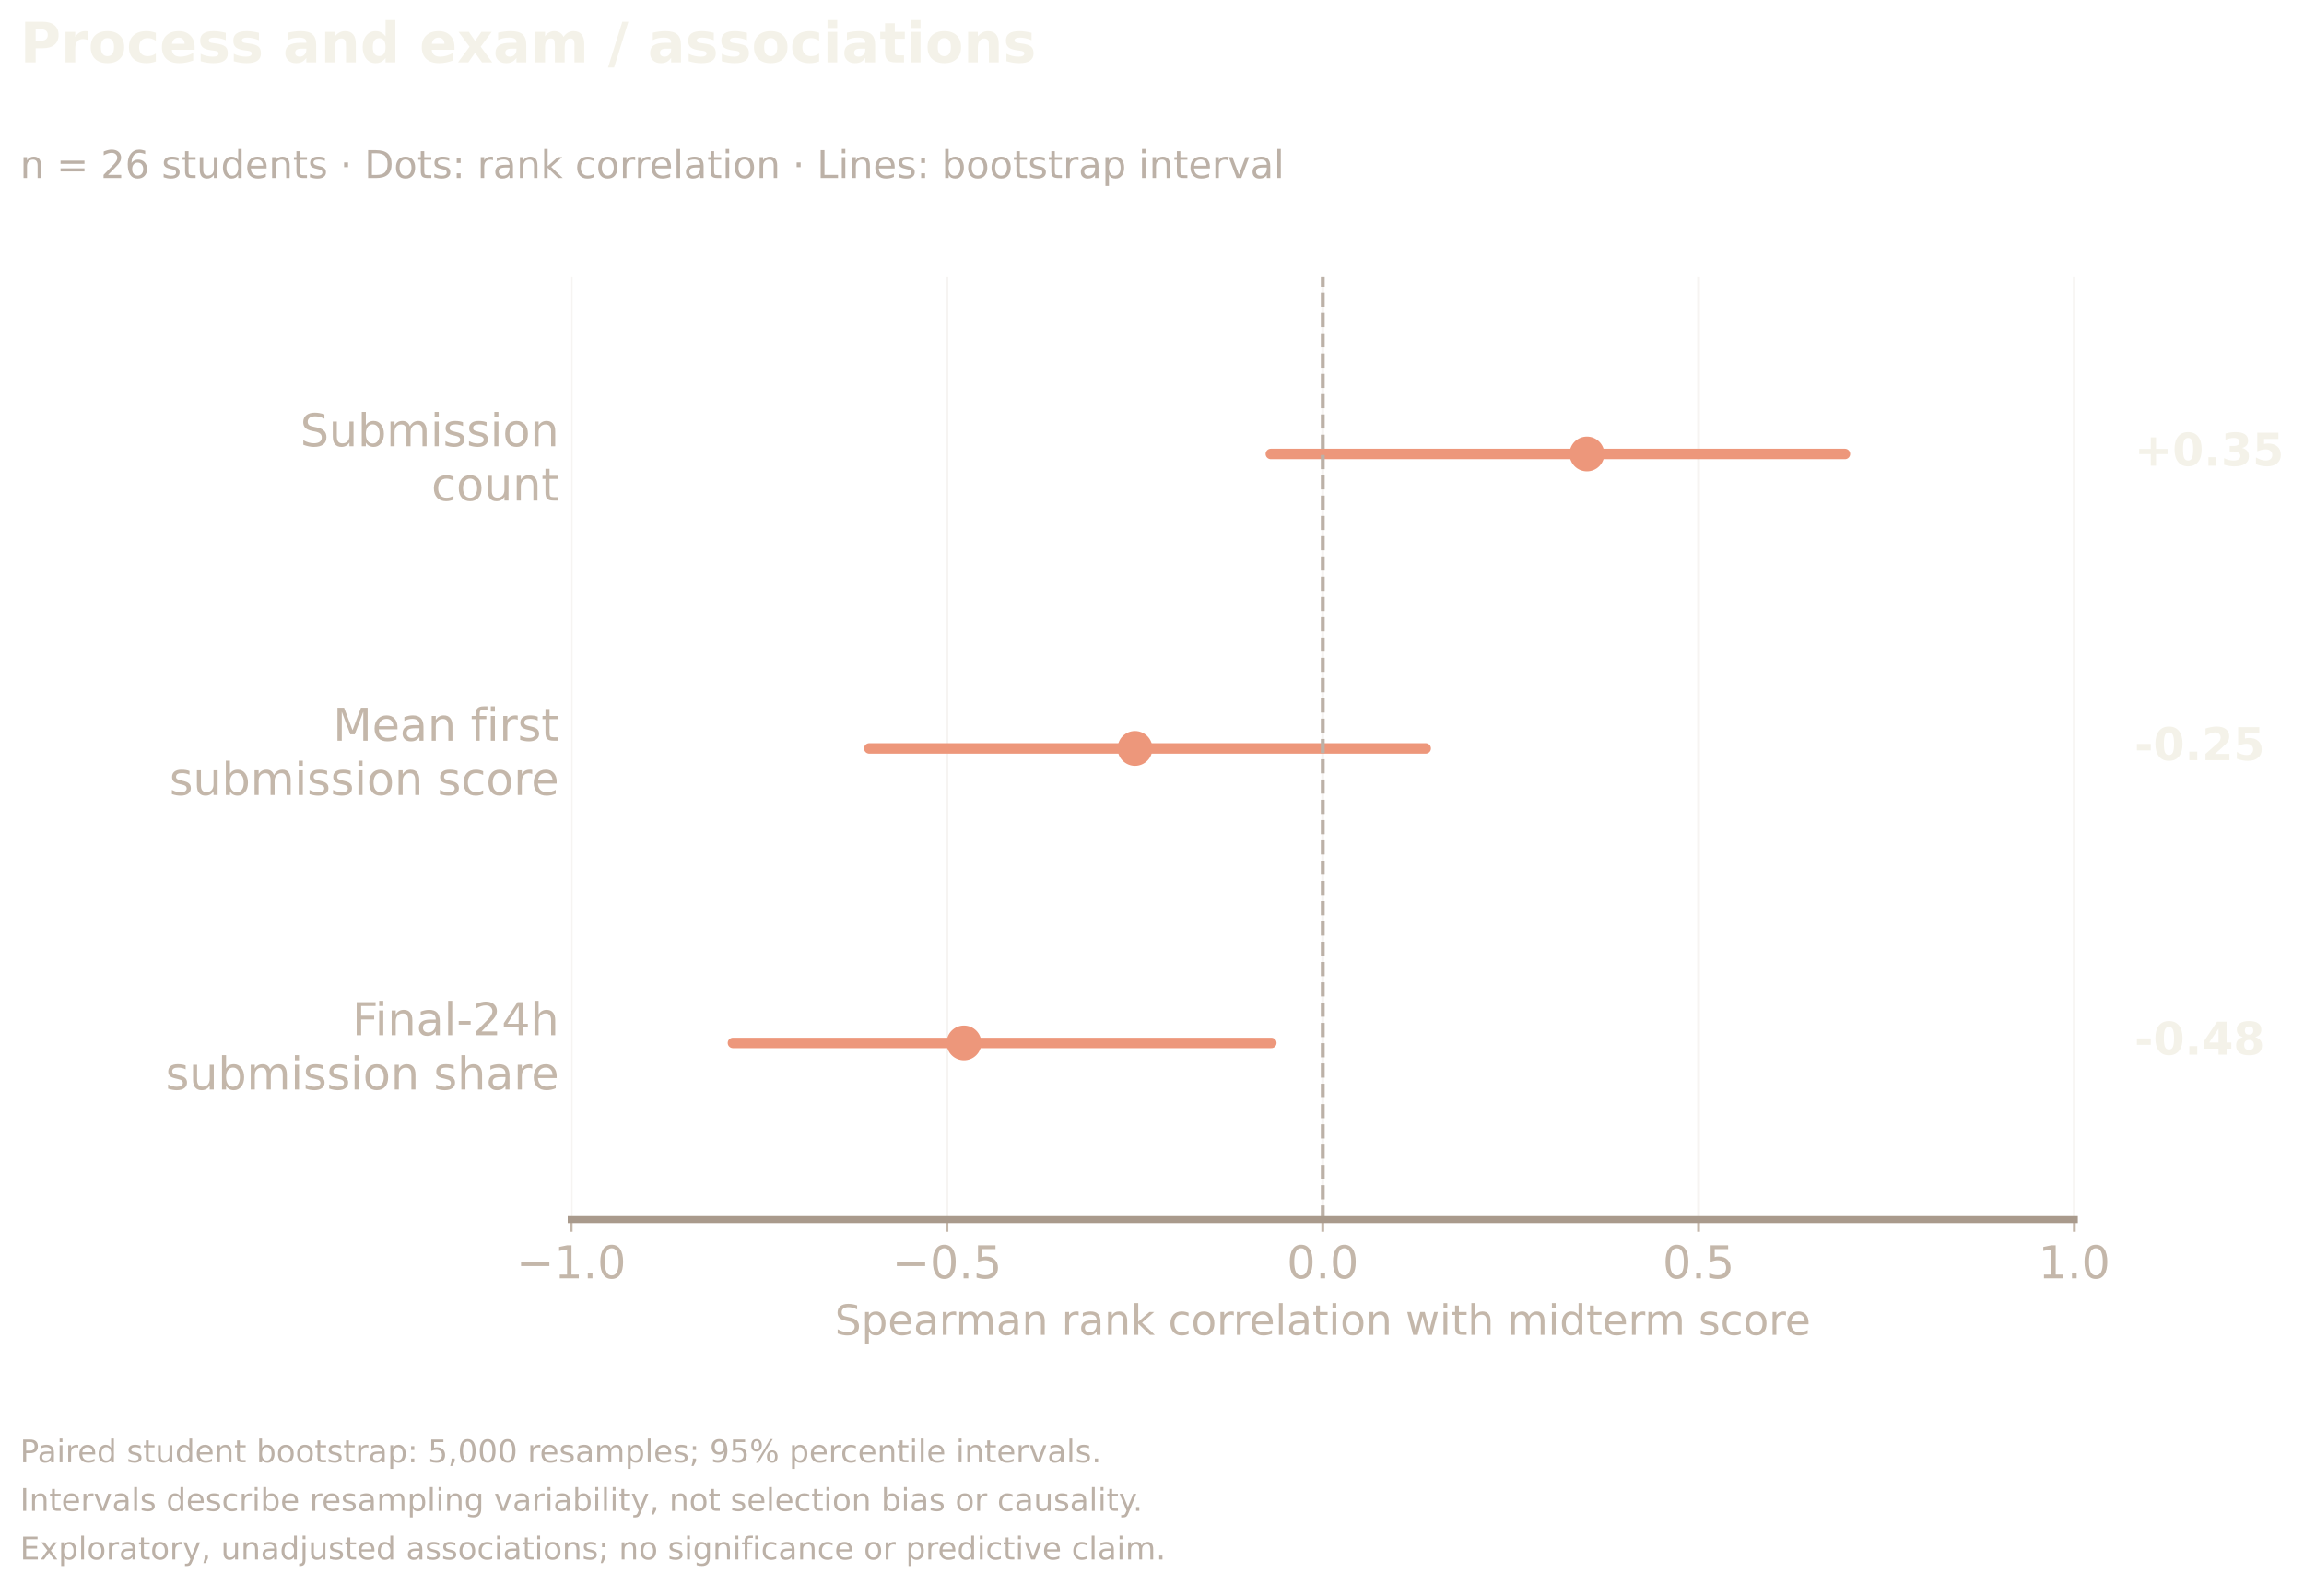
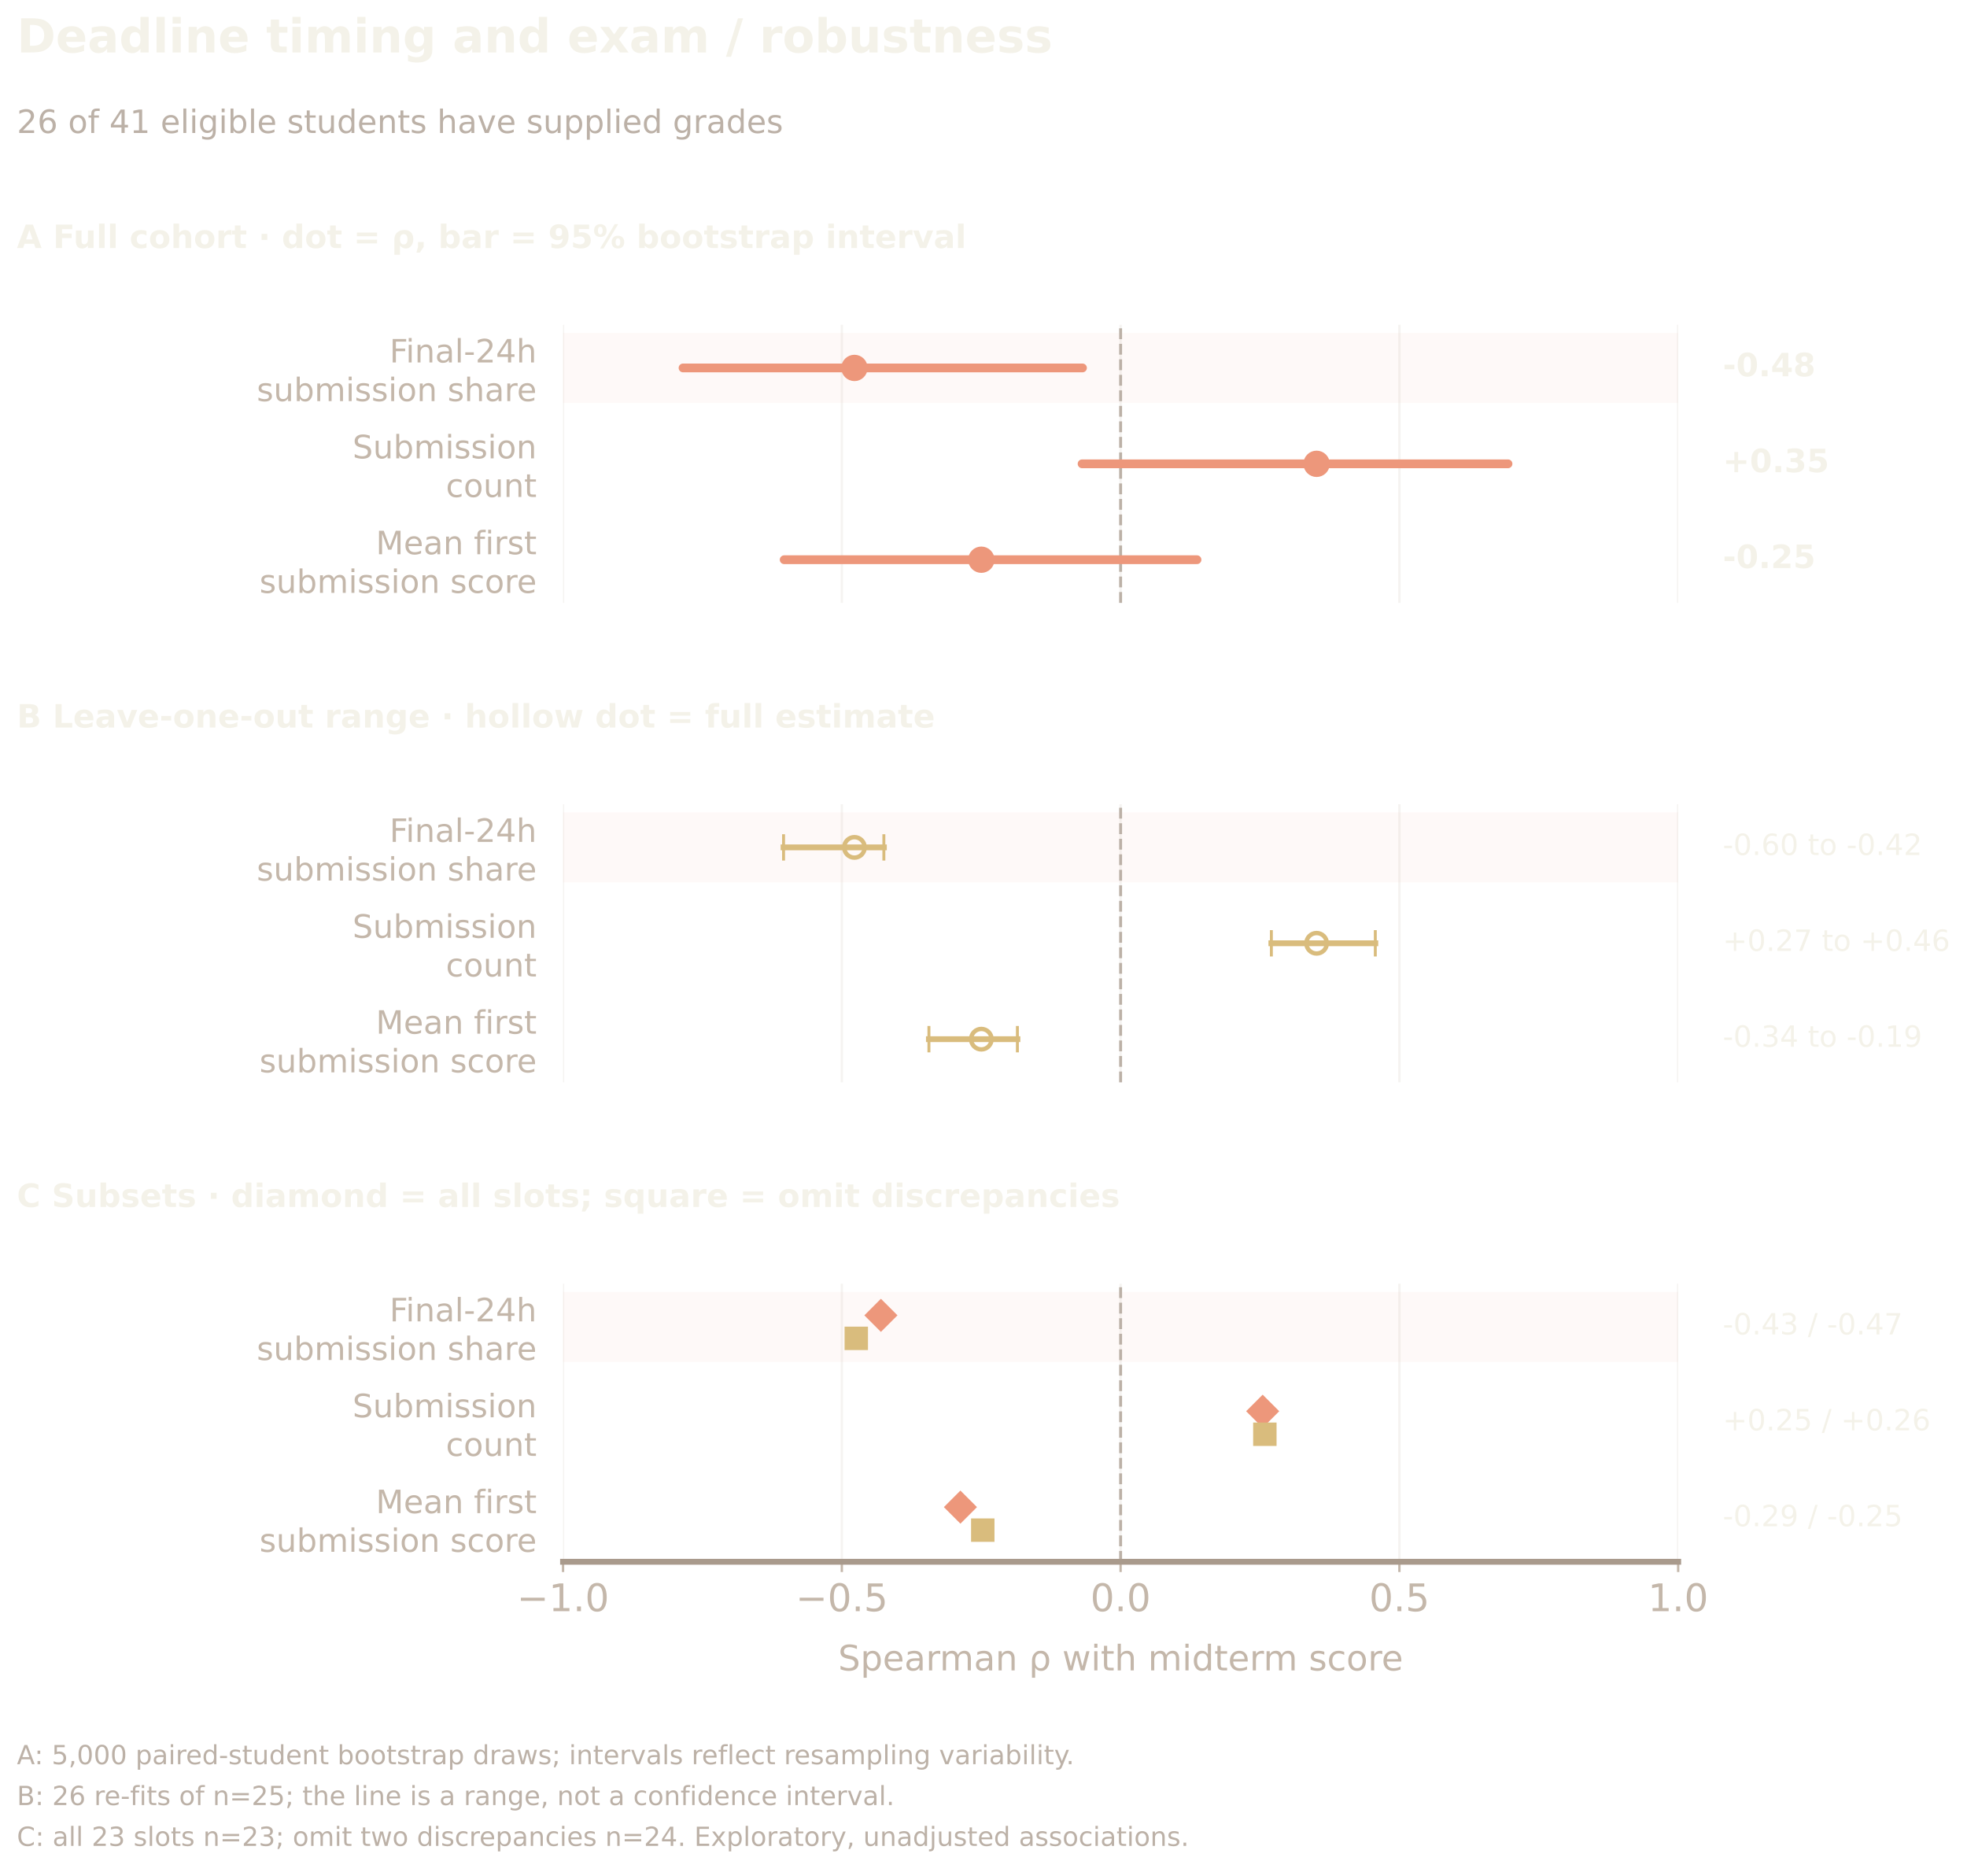
- <svg xmlns="http://www.w3.org/2000/svg" xmlns:xlink="http://www.w3.org/1999/xlink" width="662.167pt" height="458.486pt" viewBox="0 0 662.167 458.486" version="1.1">
+ <svg xmlns="http://www.w3.org/2000/svg" xmlns:xlink="http://www.w3.org/1999/xlink" width="672.095pt" height="640.876pt" viewBox="0 0 672.095 640.876" version="1.1">
  <defs>
    <style type="text/css">*{stroke-linejoin: round; stroke-linecap: butt}</style>
  </defs>
  <g id="figure_1">
    <g id="patch_1">
-       <path d="M 0 458.486 L 662.167 458.486 L 662.167 0 L 0 0 L 0 458.486 z " style="fill: none" />
+       <path d="M 0 640.876 L 672.095 640.876 L 672.095 0 L 0 0 L 0 640.876 z " style="fill: none" />
    </g>
    <g id="axes_1">
      <g id="patch_2">
-         <path d="M 164.16 350.558 L 596.16 350.558 L 596.16 79.694 L 164.16 79.694 L 164.16 350.558 z " style="fill: none" />
+         <path d="M 192.384 205.96 L 573.408 205.96 L 573.408 110.956 L 192.384 110.956 L 192.384 205.96 z " style="fill: none" />
+       </g>
+       <g id="patch_3">
+         <path d="M 192.384 137.164 L 573.408 137.164 L 573.408 114.232 L 192.384 114.232 z " clip-path="url(#p67eaa5d7e0)" style="fill: #ed977b; opacity: 0.055; stroke: #ed977b; stroke-linejoin: miter" />
      </g>
      <g id="matplotlib.axis_1">
        <g id="xtick_1">
          <g id="line2d_1">
-             <path d="M 164.16 350.558 L 164.16 79.694 " clip-path="url(#p18daab9dc2)" style="fill: none; stroke: #b6a594; stroke-opacity: 0.12; stroke-width: 0.8; stroke-linecap: square" />
-           </g>
+             <path d="M 192.384 205.96 L 192.384 110.956 " clip-path="url(#p67eaa5d7e0)" style="fill: none; stroke: #b6a594; stroke-opacity: 0.13; stroke-width: 0.8; stroke-linecap: square" />
+           </g>
+         </g>
+         <g id="xtick_2">
          <g id="line2d_2">
+             <path d="M 287.64 205.96 L 287.64 110.956 " clip-path="url(#p67eaa5d7e0)" style="fill: none; stroke: #b6a594; stroke-opacity: 0.13; stroke-width: 0.8; stroke-linecap: square" />
+           </g>
+         </g>
+         <g id="xtick_3">
+           <g id="line2d_3">
+             <path d="M 382.896 205.96 L 382.896 110.956 " clip-path="url(#p67eaa5d7e0)" style="fill: none; stroke: #b6a594; stroke-opacity: 0.13; stroke-width: 0.8; stroke-linecap: square" />
+           </g>
+         </g>
+         <g id="xtick_4">
+           <g id="line2d_4">
+             <path d="M 478.152 205.96 L 478.152 110.956 " clip-path="url(#p67eaa5d7e0)" style="fill: none; stroke: #b6a594; stroke-opacity: 0.13; stroke-width: 0.8; stroke-linecap: square" />
+           </g>
+         </g>
+         <g id="xtick_5">
+           <g id="line2d_5">
+             <path d="M 573.408 205.96 L 573.408 110.956 " clip-path="url(#p67eaa5d7e0)" style="fill: none; stroke: #b6a594; stroke-opacity: 0.13; stroke-width: 0.8; stroke-linecap: square" />
+           </g>
+         </g>
+       </g>
+       <g id="matplotlib.axis_2">
+         <g id="ytick_1">
+           <g id="line2d_6" />
+           <g id="text_1">
+             <text style="font-size: 11px; font-family: 'DejaVu Sans', 'Helvetica', 'Arial', 'Bitstream Vera Sans', 'Computer Modern Sans Serif', 'Lucida Grande', 'Verdana', 'Geneva', 'Lucid', 'Avant Garde', sans-serif; fill: #c4b7aa" transform="translate(133.0968 123.8261)">Final-24h</text>
+             <text style="font-size: 11px; font-family: 'DejaVu Sans', 'Helvetica', 'Arial', 'Bitstream Vera Sans', 'Computer Modern Sans Serif', 'Lucida Grande', 'Verdana', 'Geneva', 'Lucid', 'Avant Garde', sans-serif; fill: #c4b7aa" transform="translate(87.72353 137.0291)">submission share</text>
+           </g>
+         </g>
+         <g id="ytick_2">
+           <g id="line2d_7" />
+           <g id="text_2">
+             <text style="font-size: 11px; font-family: 'DejaVu Sans', 'Helvetica', 'Arial', 'Bitstream Vera Sans', 'Computer Modern Sans Serif', 'Lucida Grande', 'Verdana', 'Geneva', 'Lucid', 'Avant Garde', sans-serif; fill: #c4b7aa" transform="translate(120.4571 156.5865)">Submission</text>
+             <text style="font-size: 11px; font-family: 'DejaVu Sans', 'Helvetica', 'Arial', 'Bitstream Vera Sans', 'Computer Modern Sans Serif', 'Lucida Grande', 'Verdana', 'Geneva', 'Lucid', 'Avant Garde', sans-serif; fill: #c4b7aa" transform="translate(152.3502 169.7887)">count</text>
+           </g>
+         </g>
+         <g id="ytick_3">
+           <g id="line2d_8" />
+           <g id="text_3">
+             <text style="font-size: 11px; font-family: 'DejaVu Sans', 'Helvetica', 'Arial', 'Bitstream Vera Sans', 'Computer Modern Sans Serif', 'Lucida Grande', 'Verdana', 'Geneva', 'Lucid', 'Avant Garde', sans-serif; fill: #c4b7aa" transform="translate(128.4235 189.3461)">Mean first</text>
+             <text style="font-size: 11px; font-family: 'DejaVu Sans', 'Helvetica', 'Arial', 'Bitstream Vera Sans', 'Computer Modern Sans Serif', 'Lucida Grande', 'Verdana', 'Geneva', 'Lucid', 'Avant Garde', sans-serif; fill: #c4b7aa" transform="translate(88.65681 202.5491)">submission score</text>
+           </g>
+         </g>
+       </g>
+       <g id="line2d_9">
+         <path d="M 382.896 205.96 L 382.896 110.956 " clip-path="url(#p67eaa5d7e0)" style="fill: none; stroke-dasharray: 3.7,1.6; stroke-dashoffset: 0; stroke: #bcb1a7" />
+       </g>
+       <g id="line2d_10">
+         <path d="M 233.382 125.698 L 369.865 125.698 " clip-path="url(#p67eaa5d7e0)" style="fill: none; stroke: #ed977b; stroke-width: 3; stroke-linecap: round" />
+       </g>
+       <g id="line2d_11">
+         <defs>
+           <path id="mce478fbfda" d="M 0 4 C 1.061 4 2.078 3.579 2.828 2.828 C 3.579 2.078 4 1.061 4 0 C 4 -1.061 3.579 -2.078 2.828 -2.828 C 2.078 -3.579 1.061 -4 0 -4 C -1.061 -4 -2.078 -3.579 -2.828 -2.828 C -3.579 -2.078 -4 -1.061 -4 0 C -4 1.061 -3.579 2.078 -2.828 2.828 C -2.078 3.579 -1.061 4 0 4 z " style="stroke: #ed977b" />
+         </defs>
+         <g clip-path="url(#p67eaa5d7e0)">
+           <use xlink:href="#mce478fbfda" x="291.946" y="125.698" style="fill: #ed977b; stroke: #ed977b" />
+         </g>
+       </g>
+       <g id="line2d_12">
+         <path d="M 369.732 158.458 L 515.264 158.458 " clip-path="url(#p67eaa5d7e0)" style="fill: none; stroke: #ed977b; stroke-width: 3; stroke-linecap: round" />
+       </g>
+       <g id="line2d_13">
+         <g clip-path="url(#p67eaa5d7e0)">
+           <use xlink:href="#mce478fbfda" x="449.861" y="158.458" style="fill: #ed977b; stroke: #ed977b" />
+         </g>
+       </g>
+       <g id="line2d_14">
+         <path d="M 267.941 191.218 L 408.996 191.218 " clip-path="url(#p67eaa5d7e0)" style="fill: none; stroke: #ed977b; stroke-width: 3; stroke-linecap: round" />
+       </g>
+       <g id="line2d_15">
+         <g clip-path="url(#p67eaa5d7e0)">
+           <use xlink:href="#mce478fbfda" x="335.306" y="191.218" style="fill: #ed977b; stroke: #ed977b" />
+         </g>
+       </g>
+       <g id="text_4">
+         <text style="font-weight: 700; font-size: 11px; font-family: 'DejaVu Sans', 'Helvetica', 'Arial', 'Bitstream Vera Sans', 'Computer Modern Sans Serif', 'Lucida Grande', 'Verdana', 'Geneva', 'Lucid', 'Avant Garde', sans-serif; text-anchor: start; fill: #f4f2e9" x="588.649" y="128.555" transform="rotate(-0 588.649 128.5553)">-0.48</text>
+       </g>
+       <g id="text_5">
+         <text style="font-weight: 700; font-size: 11px; font-family: 'DejaVu Sans', 'Helvetica', 'Arial', 'Bitstream Vera Sans', 'Computer Modern Sans Serif', 'Lucida Grande', 'Verdana', 'Geneva', 'Lucid', 'Avant Garde', sans-serif; text-anchor: start; fill: #f4f2e9" x="588.649" y="161.315" transform="rotate(-0 588.649 161.3153)">+0.35</text>
+       </g>
+       <g id="text_6">
+         <text style="font-weight: 700; font-size: 11px; font-family: 'DejaVu Sans', 'Helvetica', 'Arial', 'Bitstream Vera Sans', 'Computer Modern Sans Serif', 'Lucida Grande', 'Verdana', 'Geneva', 'Lucid', 'Avant Garde', sans-serif; text-anchor: start; fill: #f4f2e9" x="588.649" y="194.075" transform="rotate(-0 588.649 194.0753)">-0.25</text>
+       </g>
+     </g>
+     <g id="axes_2">
+       <g id="patch_4">
+         <path d="M 192.384 369.76 L 573.408 369.76 L 573.408 274.756 L 192.384 274.756 L 192.384 369.76 z " style="fill: none" />
+       </g>
+       <g id="patch_5">
+         <path d="M 192.384 300.964 L 573.408 300.964 L 573.408 278.032 L 192.384 278.032 z " clip-path="url(#p871d175316)" style="fill: #ed977b; opacity: 0.055; stroke: #ed977b; stroke-linejoin: miter" />
+       </g>
+       <g id="matplotlib.axis_3">
+         <g id="xtick_6">
+           <g id="line2d_16">
+             <path d="M 192.384 369.76 L 192.384 274.756 " clip-path="url(#p871d175316)" style="fill: none; stroke: #b6a594; stroke-opacity: 0.13; stroke-width: 0.8; stroke-linecap: square" />
+           </g>
+         </g>
+         <g id="xtick_7">
+           <g id="line2d_17">
+             <path d="M 287.64 369.76 L 287.64 274.756 " clip-path="url(#p871d175316)" style="fill: none; stroke: #b6a594; stroke-opacity: 0.13; stroke-width: 0.8; stroke-linecap: square" />
+           </g>
+         </g>
+         <g id="xtick_8">
+           <g id="line2d_18">
+             <path d="M 382.896 369.76 L 382.896 274.756 " clip-path="url(#p871d175316)" style="fill: none; stroke: #b6a594; stroke-opacity: 0.13; stroke-width: 0.8; stroke-linecap: square" />
+           </g>
+         </g>
+         <g id="xtick_9">
+           <g id="line2d_19">
+             <path d="M 478.152 369.76 L 478.152 274.756 " clip-path="url(#p871d175316)" style="fill: none; stroke: #b6a594; stroke-opacity: 0.13; stroke-width: 0.8; stroke-linecap: square" />
+           </g>
+         </g>
+         <g id="xtick_10">
+           <g id="line2d_20">
+             <path d="M 573.408 369.76 L 573.408 274.756 " clip-path="url(#p871d175316)" style="fill: none; stroke: #b6a594; stroke-opacity: 0.13; stroke-width: 0.8; stroke-linecap: square" />
+           </g>
+         </g>
+       </g>
+       <g id="matplotlib.axis_4">
+         <g id="ytick_4">
+           <g id="line2d_21" />
+           <g id="text_7">
+             <text style="font-size: 11px; font-family: 'DejaVu Sans', 'Helvetica', 'Arial', 'Bitstream Vera Sans', 'Computer Modern Sans Serif', 'Lucida Grande', 'Verdana', 'Geneva', 'Lucid', 'Avant Garde', sans-serif; fill: #c4b7aa" transform="translate(133.0968 287.6261)">Final-24h</text>
+             <text style="font-size: 11px; font-family: 'DejaVu Sans', 'Helvetica', 'Arial', 'Bitstream Vera Sans', 'Computer Modern Sans Serif', 'Lucida Grande', 'Verdana', 'Geneva', 'Lucid', 'Avant Garde', sans-serif; fill: #c4b7aa" transform="translate(87.72353 300.8291)">submission share</text>
+           </g>
+         </g>
+         <g id="ytick_5">
+           <g id="line2d_22" />
+           <g id="text_8">
+             <text style="font-size: 11px; font-family: 'DejaVu Sans', 'Helvetica', 'Arial', 'Bitstream Vera Sans', 'Computer Modern Sans Serif', 'Lucida Grande', 'Verdana', 'Geneva', 'Lucid', 'Avant Garde', sans-serif; fill: #c4b7aa" transform="translate(120.4571 320.3865)">Submission</text>
+             <text style="font-size: 11px; font-family: 'DejaVu Sans', 'Helvetica', 'Arial', 'Bitstream Vera Sans', 'Computer Modern Sans Serif', 'Lucida Grande', 'Verdana', 'Geneva', 'Lucid', 'Avant Garde', sans-serif; fill: #c4b7aa" transform="translate(152.3502 333.5887)">count</text>
+           </g>
+         </g>
+         <g id="ytick_6">
+           <g id="line2d_23" />
+           <g id="text_9">
+             <text style="font-size: 11px; font-family: 'DejaVu Sans', 'Helvetica', 'Arial', 'Bitstream Vera Sans', 'Computer Modern Sans Serif', 'Lucida Grande', 'Verdana', 'Geneva', 'Lucid', 'Avant Garde', sans-serif; fill: #c4b7aa" transform="translate(128.4235 353.1461)">Mean first</text>
+             <text style="font-size: 11px; font-family: 'DejaVu Sans', 'Helvetica', 'Arial', 'Bitstream Vera Sans', 'Computer Modern Sans Serif', 'Lucida Grande', 'Verdana', 'Geneva', 'Lucid', 'Avant Garde', sans-serif; fill: #c4b7aa" transform="translate(88.65681 366.3491)">submission score</text>
+           </g>
+         </g>
+       </g>
+       <g id="line2d_24">
+         <path d="M 382.896 369.76 L 382.896 274.756 " clip-path="url(#p871d175316)" style="fill: none; stroke-dasharray: 3.7,1.6; stroke-dashoffset: 0; stroke: #bcb1a7" />
+       </g>
+       <g id="line2d_25">
+         <path d="M 267.731 289.498 L 302.005 289.498 " clip-path="url(#p871d175316)" style="fill: none; stroke: #d9bc7d; stroke-width: 2; stroke-linecap: square" />
+       </g>
+       <g id="line2d_26">
+         <defs>
+           <path id="me63afc16e2" d="M 0 4.5 L 0 -4.5 " style="stroke: #d9bc7d" />
+         </defs>
+         <g clip-path="url(#p871d175316)">
+           <use xlink:href="#me63afc16e2" x="267.731" y="289.498" style="fill: #d9bc7d; stroke: #d9bc7d" />
+           <use xlink:href="#me63afc16e2" x="302.005" y="289.498" style="fill: #d9bc7d; stroke: #d9bc7d" />
+         </g>
+       </g>
+       <g id="line2d_27">
+         <defs>
+           <path id="m7c06238bad" d="M 0 3.5 C 0.928 3.5 1.819 3.131 2.475 2.475 C 3.131 1.819 3.5 0.928 3.5 0 C 3.5 -0.928 3.131 -1.819 2.475 -2.475 C 1.819 -3.131 0.928 -3.5 0 -3.5 C -0.928 -3.5 -1.819 -3.131 -2.475 -2.475 C -3.131 -1.819 -3.5 -0.928 -3.5 0 C -3.5 0.928 -3.131 1.819 -2.475 2.475 C -1.819 3.131 -0.928 3.5 0 3.5 z " style="stroke: #d9bc7d; stroke-width: 1.5" />
+         </defs>
+         <g clip-path="url(#p871d175316)">
+           <use xlink:href="#m7c06238bad" x="291.946" y="289.498" style="fill-opacity: 0; stroke: #d9bc7d; stroke-width: 1.5" />
+         </g>
+       </g>
+       <g id="line2d_28">
+         <path d="M 434.41 322.258 L 469.922 322.258 " clip-path="url(#p871d175316)" style="fill: none; stroke: #d9bc7d; stroke-width: 2; stroke-linecap: square" />
+       </g>
+       <g id="line2d_29">
+         <g clip-path="url(#p871d175316)">
+           <use xlink:href="#me63afc16e2" x="434.41" y="322.258" style="fill: #d9bc7d; stroke: #d9bc7d" />
+           <use xlink:href="#me63afc16e2" x="469.922" y="322.258" style="fill: #d9bc7d; stroke: #d9bc7d" />
+         </g>
+       </g>
+       <g id="line2d_30">
+         <g clip-path="url(#p871d175316)">
+           <use xlink:href="#m7c06238bad" x="449.861" y="322.258" style="fill-opacity: 0; stroke: #d9bc7d; stroke-width: 1.5" />
+         </g>
+       </g>
+       <g id="line2d_31">
+         <path d="M 317.398 355.018 L 347.632 355.018 " clip-path="url(#p871d175316)" style="fill: none; stroke: #d9bc7d; stroke-width: 2; stroke-linecap: square" />
+       </g>
+       <g id="line2d_32">
+         <g clip-path="url(#p871d175316)">
+           <use xlink:href="#me63afc16e2" x="317.398" y="355.018" style="fill: #d9bc7d; stroke: #d9bc7d" />
+           <use xlink:href="#me63afc16e2" x="347.632" y="355.018" style="fill: #d9bc7d; stroke: #d9bc7d" />
+         </g>
+       </g>
+       <g id="line2d_33">
+         <g clip-path="url(#p871d175316)">
+           <use xlink:href="#m7c06238bad" x="335.306" y="355.018" style="fill-opacity: 0; stroke: #d9bc7d; stroke-width: 1.5" />
+         </g>
+       </g>
+       <g id="text_10">
+         <text style="font-size: 10px; font-family: 'DejaVu Sans', 'Helvetica', 'Arial', 'Bitstream Vera Sans', 'Computer Modern Sans Serif', 'Lucida Grande', 'Verdana', 'Geneva', 'Lucid', 'Avant Garde', sans-serif; text-anchor: start; fill: #f4f2e9" x="588.649" y="292.096" transform="rotate(-0 588.649 292.0956)">-0.60 to -0.42</text>
+       </g>
+       <g id="text_11">
+         <text style="font-size: 10px; font-family: 'DejaVu Sans', 'Helvetica', 'Arial', 'Bitstream Vera Sans', 'Computer Modern Sans Serif', 'Lucida Grande', 'Verdana', 'Geneva', 'Lucid', 'Avant Garde', sans-serif; text-anchor: start; fill: #f4f2e9" x="588.649" y="324.856" transform="rotate(-0 588.649 324.8556)">+0.27 to +0.46</text>
+       </g>
+       <g id="text_12">
+         <text style="font-size: 10px; font-family: 'DejaVu Sans', 'Helvetica', 'Arial', 'Bitstream Vera Sans', 'Computer Modern Sans Serif', 'Lucida Grande', 'Verdana', 'Geneva', 'Lucid', 'Avant Garde', sans-serif; text-anchor: start; fill: #f4f2e9" x="588.649" y="357.616" transform="rotate(-0 588.649 357.6156)">-0.34 to -0.19</text>
+       </g>
+     </g>
+     <g id="axes_3">
+       <g id="patch_6">
+         <path d="M 192.384 533.56 L 573.408 533.56 L 573.408 438.556 L 192.384 438.556 L 192.384 533.56 z " style="fill: none" />
+       </g>
+       <g id="patch_7">
+         <path d="M 192.384 464.764 L 573.408 464.764 L 573.408 441.832 L 192.384 441.832 z " clip-path="url(#p62a14effb9)" style="fill: #ed977b; opacity: 0.055; stroke: #ed977b; stroke-linejoin: miter" />
+       </g>
+       <g id="matplotlib.axis_5">
+         <g id="xtick_11">
+           <g id="line2d_34">
+             <path d="M 192.384 533.56 L 192.384 438.556 " clip-path="url(#p62a14effb9)" style="fill: none; stroke: #b6a594; stroke-opacity: 0.13; stroke-width: 0.8; stroke-linecap: square" />
+           </g>
+           <g id="line2d_35">
            <defs>
              <path id="mb9d640f63a" d="M 0 0 L 0 3.5 " style="stroke: #c4b7aa; stroke-width: 0.8" />
            </defs>
            <g>
-               <use xlink:href="#mb9d640f63a" x="164.16" y="350.558" style="fill: #c4b7aa; stroke: #c4b7aa; stroke-width: 0.8" />
+               <use xlink:href="#mb9d640f63a" x="192.384" y="533.56" style="fill: #c4b7aa; stroke: #c4b7aa; stroke-width: 0.8" />
            </g>
          </g>
-           <g id="text_1">
-             <text style="font-size: 13px; font-family: 'DejaVu Sans', 'Helvetica', 'Arial', 'Bitstream Vera Sans', 'Computer Modern Sans Serif', 'Lucida Grande', 'Verdana', 'Geneva', 'Lucid', 'Avant Garde', sans-serif; text-anchor: middle; fill: #c4b7aa" x="164.16" y="367.434" transform="rotate(-0 164.16 367.4345)">−1.0</text>
-           </g>
-         </g>
-         <g id="xtick_2">
-           <g id="line2d_3">
-             <path d="M 272.16 350.558 L 272.16 79.694 " clip-path="url(#p18daab9dc2)" style="fill: none; stroke: #b6a594; stroke-opacity: 0.12; stroke-width: 0.8; stroke-linecap: square" />
-           </g>
-           <g id="line2d_4">
+           <g id="text_13">
+             <text style="font-size: 13px; font-family: 'DejaVu Sans', 'Helvetica', 'Arial', 'Bitstream Vera Sans', 'Computer Modern Sans Serif', 'Lucida Grande', 'Verdana', 'Geneva', 'Lucid', 'Avant Garde', sans-serif; text-anchor: middle; fill: #c4b7aa" x="192.384" y="550.437" transform="rotate(-0 192.384 550.4369)">−1.0</text>
+           </g>
+         </g>
+         <g id="xtick_12">
+           <g id="line2d_36">
+             <path d="M 287.64 533.56 L 287.64 438.556 " clip-path="url(#p62a14effb9)" style="fill: none; stroke: #b6a594; stroke-opacity: 0.13; stroke-width: 0.8; stroke-linecap: square" />
+           </g>
+           <g id="line2d_37">
            <g>
-               <use xlink:href="#mb9d640f63a" x="272.16" y="350.558" style="fill: #c4b7aa; stroke: #c4b7aa; stroke-width: 0.8" />
+               <use xlink:href="#mb9d640f63a" x="287.64" y="533.56" style="fill: #c4b7aa; stroke: #c4b7aa; stroke-width: 0.8" />
            </g>
          </g>
-           <g id="text_2">
-             <text style="font-size: 13px; font-family: 'DejaVu Sans', 'Helvetica', 'Arial', 'Bitstream Vera Sans', 'Computer Modern Sans Serif', 'Lucida Grande', 'Verdana', 'Geneva', 'Lucid', 'Avant Garde', sans-serif; text-anchor: middle; fill: #c4b7aa" x="272.16" y="367.434" transform="rotate(-0 272.16 367.4345)">−0.5</text>
-           </g>
-         </g>
-         <g id="xtick_3">
-           <g id="line2d_5">
-             <path d="M 380.16 350.558 L 380.16 79.694 " clip-path="url(#p18daab9dc2)" style="fill: none; stroke: #b6a594; stroke-opacity: 0.12; stroke-width: 0.8; stroke-linecap: square" />
-           </g>
-           <g id="line2d_6">
+           <g id="text_14">
+             <text style="font-size: 13px; font-family: 'DejaVu Sans', 'Helvetica', 'Arial', 'Bitstream Vera Sans', 'Computer Modern Sans Serif', 'Lucida Grande', 'Verdana', 'Geneva', 'Lucid', 'Avant Garde', sans-serif; text-anchor: middle; fill: #c4b7aa" x="287.64" y="550.437" transform="rotate(-0 287.64 550.4369)">−0.5</text>
+           </g>
+         </g>
+         <g id="xtick_13">
+           <g id="line2d_38">
+             <path d="M 382.896 533.56 L 382.896 438.556 " clip-path="url(#p62a14effb9)" style="fill: none; stroke: #b6a594; stroke-opacity: 0.13; stroke-width: 0.8; stroke-linecap: square" />
+           </g>
+           <g id="line2d_39">
            <g>
-               <use xlink:href="#mb9d640f63a" x="380.16" y="350.558" style="fill: #c4b7aa; stroke: #c4b7aa; stroke-width: 0.8" />
+               <use xlink:href="#mb9d640f63a" x="382.896" y="533.56" style="fill: #c4b7aa; stroke: #c4b7aa; stroke-width: 0.8" />
            </g>
          </g>
-           <g id="text_3">
-             <text style="font-size: 13px; font-family: 'DejaVu Sans', 'Helvetica', 'Arial', 'Bitstream Vera Sans', 'Computer Modern Sans Serif', 'Lucida Grande', 'Verdana', 'Geneva', 'Lucid', 'Avant Garde', sans-serif; text-anchor: middle; fill: #c4b7aa" x="380.16" y="367.434" transform="rotate(-0 380.16 367.4345)">0.0</text>
-           </g>
-         </g>
-         <g id="xtick_4">
-           <g id="line2d_7">
-             <path d="M 488.16 350.558 L 488.16 79.694 " clip-path="url(#p18daab9dc2)" style="fill: none; stroke: #b6a594; stroke-opacity: 0.12; stroke-width: 0.8; stroke-linecap: square" />
-           </g>
-           <g id="line2d_8">
+           <g id="text_15">
+             <text style="font-size: 13px; font-family: 'DejaVu Sans', 'Helvetica', 'Arial', 'Bitstream Vera Sans', 'Computer Modern Sans Serif', 'Lucida Grande', 'Verdana', 'Geneva', 'Lucid', 'Avant Garde', sans-serif; text-anchor: middle; fill: #c4b7aa" x="382.896" y="550.437" transform="rotate(-0 382.896 550.4369)">0.0</text>
+           </g>
+         </g>
+         <g id="xtick_14">
+           <g id="line2d_40">
+             <path d="M 478.152 533.56 L 478.152 438.556 " clip-path="url(#p62a14effb9)" style="fill: none; stroke: #b6a594; stroke-opacity: 0.13; stroke-width: 0.8; stroke-linecap: square" />
+           </g>
+           <g id="line2d_41">
            <g>
-               <use xlink:href="#mb9d640f63a" x="488.16" y="350.558" style="fill: #c4b7aa; stroke: #c4b7aa; stroke-width: 0.8" />
+               <use xlink:href="#mb9d640f63a" x="478.152" y="533.56" style="fill: #c4b7aa; stroke: #c4b7aa; stroke-width: 0.8" />
            </g>
          </g>
-           <g id="text_4">
-             <text style="font-size: 13px; font-family: 'DejaVu Sans', 'Helvetica', 'Arial', 'Bitstream Vera Sans', 'Computer Modern Sans Serif', 'Lucida Grande', 'Verdana', 'Geneva', 'Lucid', 'Avant Garde', sans-serif; text-anchor: middle; fill: #c4b7aa" x="488.16" y="367.434" transform="rotate(-0 488.16 367.4345)">0.5</text>
-           </g>
-         </g>
-         <g id="xtick_5">
-           <g id="line2d_9">
-             <path d="M 596.16 350.558 L 596.16 79.694 " clip-path="url(#p18daab9dc2)" style="fill: none; stroke: #b6a594; stroke-opacity: 0.12; stroke-width: 0.8; stroke-linecap: square" />
-           </g>
-           <g id="line2d_10">
+           <g id="text_16">
+             <text style="font-size: 13px; font-family: 'DejaVu Sans', 'Helvetica', 'Arial', 'Bitstream Vera Sans', 'Computer Modern Sans Serif', 'Lucida Grande', 'Verdana', 'Geneva', 'Lucid', 'Avant Garde', sans-serif; text-anchor: middle; fill: #c4b7aa" x="478.152" y="550.437" transform="rotate(-0 478.152 550.4369)">0.5</text>
+           </g>
+         </g>
+         <g id="xtick_15">
+           <g id="line2d_42">
+             <path d="M 573.408 533.56 L 573.408 438.556 " clip-path="url(#p62a14effb9)" style="fill: none; stroke: #b6a594; stroke-opacity: 0.13; stroke-width: 0.8; stroke-linecap: square" />
+           </g>
+           <g id="line2d_43">
            <g>
-               <use xlink:href="#mb9d640f63a" x="596.16" y="350.558" style="fill: #c4b7aa; stroke: #c4b7aa; stroke-width: 0.8" />
+               <use xlink:href="#mb9d640f63a" x="573.408" y="533.56" style="fill: #c4b7aa; stroke: #c4b7aa; stroke-width: 0.8" />
            </g>
          </g>
-           <g id="text_5">
-             <text style="font-size: 13px; font-family: 'DejaVu Sans', 'Helvetica', 'Arial', 'Bitstream Vera Sans', 'Computer Modern Sans Serif', 'Lucida Grande', 'Verdana', 'Geneva', 'Lucid', 'Avant Garde', sans-serif; text-anchor: middle; fill: #c4b7aa" x="596.16" y="367.434" transform="rotate(-0 596.16 367.4345)">1.0</text>
-           </g>
-         </g>
-         <g id="text_6">
-           <text style="font-size: 12px; font-family: 'DejaVu Sans', 'Helvetica', 'Arial', 'Bitstream Vera Sans', 'Computer Modern Sans Serif', 'Lucida Grande', 'Verdana', 'Geneva', 'Lucid', 'Avant Garde', sans-serif; text-anchor: middle; fill: #c4b7aa" x="380.16" y="383.676" transform="rotate(-0 380.16 383.6756)">Spearman rank correlation with midterm score</text>
-         </g>
-       </g>
-       <g id="matplotlib.axis_2">
-         <g id="ytick_1">
-           <g id="line2d_11" />
-           <g id="text_7">
-             <text style="font-size: 13px; font-family: 'DejaVu Sans', 'Helvetica', 'Arial', 'Bitstream Vera Sans', 'Computer Modern Sans Serif', 'Lucida Grande', 'Verdana', 'Geneva', 'Lucid', 'Avant Garde', sans-serif; fill: #c4b7aa" transform="translate(86.29188 128.2688)">Submission</text>
-             <text style="font-size: 13px; font-family: 'DejaVu Sans', 'Helvetica', 'Arial', 'Bitstream Vera Sans', 'Computer Modern Sans Serif', 'Lucida Grande', 'Verdana', 'Geneva', 'Lucid', 'Avant Garde', sans-serif; fill: #c4b7aa" transform="translate(123.9838 143.8714)">count</text>
-           </g>
-         </g>
-         <g id="ytick_2">
-           <g id="line2d_12" />
-           <g id="text_8">
-             <text style="font-size: 13px; font-family: 'DejaVu Sans', 'Helvetica', 'Arial', 'Bitstream Vera Sans', 'Computer Modern Sans Serif', 'Lucida Grande', 'Verdana', 'Geneva', 'Lucid', 'Avant Garde', sans-serif; fill: #c4b7aa" transform="translate(95.70672 212.9133)">Mean first</text>
-             <text style="font-size: 13px; font-family: 'DejaVu Sans', 'Helvetica', 'Arial', 'Bitstream Vera Sans', 'Computer Modern Sans Serif', 'Lucida Grande', 'Verdana', 'Geneva', 'Lucid', 'Avant Garde', sans-serif; fill: #c4b7aa" transform="translate(48.70969 228.5169)">submission score</text>
-           </g>
-         </g>
-         <g id="ytick_3">
-           <g id="line2d_13" />
-           <g id="text_9">
-             <text style="font-size: 13px; font-family: 'DejaVu Sans', 'Helvetica', 'Arial', 'Bitstream Vera Sans', 'Computer Modern Sans Serif', 'Lucida Grande', 'Verdana', 'Geneva', 'Lucid', 'Avant Garde', sans-serif; fill: #c4b7aa" transform="translate(101.2297 297.5583)">Final-24h</text>
-             <text style="font-size: 13px; font-family: 'DejaVu Sans', 'Helvetica', 'Arial', 'Bitstream Vera Sans', 'Computer Modern Sans Serif', 'Lucida Grande', 'Verdana', 'Geneva', 'Lucid', 'Avant Garde', sans-serif; fill: #c4b7aa" transform="translate(47.60672 313.1619)">submission share</text>
-           </g>
-         </g>
-       </g>
-       <g id="line2d_14">
-         <path d="M 365.234 130.481 L 530.237 130.481 " clip-path="url(#p18daab9dc2)" style="fill: none; stroke: #ed977b; stroke-width: 3; stroke-linecap: round" />
-       </g>
-       <g id="line2d_15">
+           <g id="text_17">
+             <text style="font-size: 13px; font-family: 'DejaVu Sans', 'Helvetica', 'Arial', 'Bitstream Vera Sans', 'Computer Modern Sans Serif', 'Lucida Grande', 'Verdana', 'Geneva', 'Lucid', 'Avant Garde', sans-serif; text-anchor: middle; fill: #c4b7aa" x="573.408" y="550.437" transform="rotate(-0 573.408 550.4369)">1.0</text>
+           </g>
+         </g>
+         <g id="text_18">
+           <text style="font-size: 12px; font-family: 'DejaVu Sans', 'Helvetica', 'Arial', 'Bitstream Vera Sans', 'Computer Modern Sans Serif', 'Lucida Grande', 'Verdana', 'Geneva', 'Lucid', 'Avant Garde', sans-serif; text-anchor: middle; fill: #c4b7aa" x="382.896" y="570.678" transform="rotate(-0 382.896 570.678)">Spearman ρ with midterm score</text>
+         </g>
+       </g>
+       <g id="matplotlib.axis_6">
+         <g id="ytick_7">
+           <g id="line2d_44" />
+           <g id="text_19">
+             <text style="font-size: 11px; font-family: 'DejaVu Sans', 'Helvetica', 'Arial', 'Bitstream Vera Sans', 'Computer Modern Sans Serif', 'Lucida Grande', 'Verdana', 'Geneva', 'Lucid', 'Avant Garde', sans-serif; fill: #c4b7aa" transform="translate(133.0968 451.4261)">Final-24h</text>
+             <text style="font-size: 11px; font-family: 'DejaVu Sans', 'Helvetica', 'Arial', 'Bitstream Vera Sans', 'Computer Modern Sans Serif', 'Lucida Grande', 'Verdana', 'Geneva', 'Lucid', 'Avant Garde', sans-serif; fill: #c4b7aa" transform="translate(87.72353 464.6291)">submission share</text>
+           </g>
+         </g>
+         <g id="ytick_8">
+           <g id="line2d_45" />
+           <g id="text_20">
+             <text style="font-size: 11px; font-family: 'DejaVu Sans', 'Helvetica', 'Arial', 'Bitstream Vera Sans', 'Computer Modern Sans Serif', 'Lucida Grande', 'Verdana', 'Geneva', 'Lucid', 'Avant Garde', sans-serif; fill: #c4b7aa" transform="translate(120.4571 484.1865)">Submission</text>
+             <text style="font-size: 11px; font-family: 'DejaVu Sans', 'Helvetica', 'Arial', 'Bitstream Vera Sans', 'Computer Modern Sans Serif', 'Lucida Grande', 'Verdana', 'Geneva', 'Lucid', 'Avant Garde', sans-serif; fill: #c4b7aa" transform="translate(152.3502 497.3887)">count</text>
+           </g>
+         </g>
+         <g id="ytick_9">
+           <g id="line2d_46" />
+           <g id="text_21">
+             <text style="font-size: 11px; font-family: 'DejaVu Sans', 'Helvetica', 'Arial', 'Bitstream Vera Sans', 'Computer Modern Sans Serif', 'Lucida Grande', 'Verdana', 'Geneva', 'Lucid', 'Avant Garde', sans-serif; fill: #c4b7aa" transform="translate(128.4235 516.9461)">Mean first</text>
+             <text style="font-size: 11px; font-family: 'DejaVu Sans', 'Helvetica', 'Arial', 'Bitstream Vera Sans', 'Computer Modern Sans Serif', 'Lucida Grande', 'Verdana', 'Geneva', 'Lucid', 'Avant Garde', sans-serif; fill: #c4b7aa" transform="translate(88.65681 530.1491)">submission score</text>
+           </g>
+         </g>
+       </g>
+       <g id="line2d_47">
+         <path d="M 382.896 533.56 L 382.896 438.556 " clip-path="url(#p62a14effb9)" style="fill: none; stroke-dasharray: 3.7,1.6; stroke-dashoffset: 0; stroke: #bcb1a7" />
+       </g>
+       <g id="line2d_48">
        <defs>
-           <path id="mf83afda5b6" d="M 0 4.5 C 1.193 4.5 2.338 4.026 3.182 3.182 C 4.026 2.338 4.5 1.193 4.5 0 C 4.5 -1.193 4.026 -2.338 3.182 -3.182 C 2.338 -4.026 1.193 -4.5 0 -4.5 C -1.193 -4.5 -2.338 -4.026 -3.182 -3.182 C -4.026 -2.338 -4.5 -1.193 -4.5 0 C -4.5 1.193 -4.026 2.338 -3.182 3.182 C -2.338 4.026 -1.193 4.5 0 4.5 z " style="stroke: #ed977b" />
+           <path id="md4f4970ab1" d="M -0 4.95 L 4.95 0 L 0 -4.95 L -4.95 -0 z " style="stroke: #ed977b; stroke-linejoin: miter" />
        </defs>
-         <g clip-path="url(#p18daab9dc2)">
-           <use xlink:href="#mf83afda5b6" x="456.084" y="130.481" style="fill: #ed977b; stroke: #ed977b" />
-         </g>
-       </g>
-       <g id="line2d_16">
-         <path d="M 249.826 215.125 L 409.752 215.125 " clip-path="url(#p18daab9dc2)" style="fill: none; stroke: #ed977b; stroke-width: 3; stroke-linecap: round" />
-       </g>
-       <g id="line2d_17">
-         <g clip-path="url(#p18daab9dc2)">
-           <use xlink:href="#mf83afda5b6" x="326.203" y="215.125" style="fill: #ed977b; stroke: #ed977b" />
-         </g>
-       </g>
-       <g id="line2d_18">
-         <path d="M 210.643 299.771 L 365.386 299.771 " clip-path="url(#p18daab9dc2)" style="fill: none; stroke: #ed977b; stroke-width: 3; stroke-linecap: round" />
-       </g>
-       <g id="line2d_19">
-         <g clip-path="url(#p18daab9dc2)">
-           <use xlink:href="#mf83afda5b6" x="277.042" y="299.771" style="fill: #ed977b; stroke: #ed977b" />
-         </g>
-       </g>
-       <g id="line2d_20">
-         <path d="M 380.16 350.558 L 380.16 79.694 " clip-path="url(#p18daab9dc2)" style="fill: none; stroke-dasharray: 4.07,1.76; stroke-dashoffset: 0; stroke: #bcb1a7; stroke-width: 1.1" />
-       </g>
-       <g id="patch_3">
-         <path d="M 164.16 350.558 L 596.16 350.558 " style="fill: none; stroke: #a99a8c; stroke-width: 2; stroke-linejoin: miter; stroke-linecap: square" />
-       </g>
-       <g id="text_10">
-         <text style="font-weight: 700; font-size: 13px; font-family: 'DejaVu Sans', 'Helvetica', 'Arial', 'Bitstream Vera Sans', 'Computer Modern Sans Serif', 'Lucida Grande', 'Verdana', 'Geneva', 'Lucid', 'Avant Garde', sans-serif; text-anchor: start; fill: #f4f2e9" x="613.44" y="133.857" transform="rotate(-0 613.44 133.8575)">+0.35</text>
-       </g>
-       <g id="text_11">
-         <text style="font-weight: 700; font-size: 13px; font-family: 'DejaVu Sans', 'Helvetica', 'Arial', 'Bitstream Vera Sans', 'Computer Modern Sans Serif', 'Lucida Grande', 'Verdana', 'Geneva', 'Lucid', 'Avant Garde', sans-serif; text-anchor: start; fill: #f4f2e9" x="613.44" y="218.502" transform="rotate(-0 613.44 218.5025)">-0.25</text>
-       </g>
-       <g id="text_12">
-         <text style="font-weight: 700; font-size: 13px; font-family: 'DejaVu Sans', 'Helvetica', 'Arial', 'Bitstream Vera Sans', 'Computer Modern Sans Serif', 'Lucida Grande', 'Verdana', 'Geneva', 'Lucid', 'Avant Garde', sans-serif; text-anchor: start; fill: #f4f2e9" x="613.44" y="303.147" transform="rotate(-0 613.44 303.1475)">-0.48</text>
-       </g>
-     </g>
-     <g id="text_13">
-       <text style="font-weight: 700; font-size: 16px; font-family: 'DejaVu Sans', 'Helvetica', 'Arial', 'Bitstream Vera Sans', 'Computer Modern Sans Serif', 'Lucida Grande', 'Verdana', 'Geneva', 'Lucid', 'Avant Garde', sans-serif; text-anchor: start; fill: #f4f2e9" x="5.76" y="17.918" transform="rotate(-0 5.76 17.9175)">Process and exam / associations</text>
-     </g>
-     <g id="text_14">
-       <text style="font-size: 11px; font-family: 'DejaVu Sans', 'Helvetica', 'Arial', 'Bitstream Vera Sans', 'Computer Modern Sans Serif', 'Lucida Grande', 'Verdana', 'Geneva', 'Lucid', 'Avant Garde', sans-serif; text-anchor: start; fill: #bcb1a7" x="5.76" y="51.181" transform="rotate(-0 5.76 51.1815)">n = 26 students  ·  Dots: rank correlation  ·  Lines: bootstrap interval</text>
-     </g>
-     <g id="text_15">
-       <text style="font-size: 9px; font-family: 'DejaVu Sans', 'Helvetica', 'Arial', 'Bitstream Vera Sans', 'Computer Modern Sans Serif', 'Lucida Grande', 'Verdana', 'Geneva', 'Lucid', 'Avant Garde', sans-serif; fill: #bcb1a7" transform="translate(5.76 420.3339)">Paired student bootstrap: 5,000 resamples; 95% percentile intervals.</text>
-       <text style="font-size: 9px; font-family: 'DejaVu Sans', 'Helvetica', 'Arial', 'Bitstream Vera Sans', 'Computer Modern Sans Serif', 'Lucida Grande', 'Verdana', 'Geneva', 'Lucid', 'Avant Garde', sans-serif; fill: #bcb1a7" transform="translate(5.76 434.2839)">Intervals describe resampling variability, not selection bias or causality.</text>
-       <text style="font-size: 9px; font-family: 'DejaVu Sans', 'Helvetica', 'Arial', 'Bitstream Vera Sans', 'Computer Modern Sans Serif', 'Lucida Grande', 'Verdana', 'Geneva', 'Lucid', 'Avant Garde', sans-serif; fill: #bcb1a7" transform="translate(5.76 448.2339)">Exploratory, unadjusted associations; no significance or predictive claim.</text>
+         <g clip-path="url(#p62a14effb9)">
+           <use xlink:href="#md4f4970ab1" x="300.995" y="449.367" style="fill: #ed977b; stroke: #ed977b; stroke-linejoin: miter" />
+         </g>
+       </g>
+       <g id="line2d_49">
+         <defs>
+           <path id="mce355ccc19" d="M -3.5 3.5 L 3.5 3.5 L 3.5 -3.5 L -3.5 -3.5 z " style="stroke: #d9bc7d; stroke-linejoin: miter" />
+         </defs>
+         <g clip-path="url(#p62a14effb9)">
+           <use xlink:href="#mce355ccc19" x="292.574" y="457.229" style="fill: #d9bc7d; stroke: #d9bc7d; stroke-linejoin: miter" />
+         </g>
+       </g>
+       <g id="line2d_50">
+         <g clip-path="url(#p62a14effb9)">
+           <use xlink:href="#md4f4970ab1" x="431.438" y="482.127" style="fill: #ed977b; stroke: #ed977b; stroke-linejoin: miter" />
+         </g>
+       </g>
+       <g id="line2d_51">
+         <g clip-path="url(#p62a14effb9)">
+           <use xlink:href="#mce355ccc19" x="432.181" y="489.989" style="fill: #d9bc7d; stroke: #d9bc7d; stroke-linejoin: miter" />
+         </g>
+       </g>
+       <g id="line2d_52">
+         <g clip-path="url(#p62a14effb9)">
+           <use xlink:href="#md4f4970ab1" x="328.162" y="514.887" style="fill: #ed977b; stroke: #ed977b; stroke-linejoin: miter" />
+         </g>
+       </g>
+       <g id="line2d_53">
+         <g clip-path="url(#p62a14effb9)">
+           <use xlink:href="#mce355ccc19" x="335.801" y="522.749" style="fill: #d9bc7d; stroke: #d9bc7d; stroke-linejoin: miter" />
+         </g>
+       </g>
+       <g id="patch_8">
+         <path d="M 192.384 533.56 L 573.408 533.56 " style="fill: none; stroke: #a99a8c; stroke-width: 2; stroke-linejoin: miter; stroke-linecap: square" />
+       </g>
+       <g id="text_22">
+         <text style="font-size: 10px; font-family: 'DejaVu Sans', 'Helvetica', 'Arial', 'Bitstream Vera Sans', 'Computer Modern Sans Serif', 'Lucida Grande', 'Verdana', 'Geneva', 'Lucid', 'Avant Garde', sans-serif; text-anchor: start; fill: #f4f2e9" x="588.649" y="455.896" transform="rotate(-0 588.649 455.8956)">-0.43 / -0.47</text>
+       </g>
+       <g id="text_23">
+         <text style="font-size: 10px; font-family: 'DejaVu Sans', 'Helvetica', 'Arial', 'Bitstream Vera Sans', 'Computer Modern Sans Serif', 'Lucida Grande', 'Verdana', 'Geneva', 'Lucid', 'Avant Garde', sans-serif; text-anchor: start; fill: #f4f2e9" x="588.649" y="488.656" transform="rotate(-0 588.649 488.6556)">+0.25 / +0.26</text>
+       </g>
+       <g id="text_24">
+         <text style="font-size: 10px; font-family: 'DejaVu Sans', 'Helvetica', 'Arial', 'Bitstream Vera Sans', 'Computer Modern Sans Serif', 'Lucida Grande', 'Verdana', 'Geneva', 'Lucid', 'Avant Garde', sans-serif; text-anchor: start; fill: #f4f2e9" x="588.649" y="521.416" transform="rotate(-0 588.649 521.4156)">-0.29 / -0.25</text>
+       </g>
+     </g>
+     <g id="text_25">
+       <text style="font-weight: 700; font-size: 11px; font-family: 'DejaVu Sans', 'Helvetica', 'Arial', 'Bitstream Vera Sans', 'Computer Modern Sans Serif', 'Lucida Grande', 'Verdana', 'Geneva', 'Lucid', 'Avant Garde', sans-serif; text-anchor: start; fill: #f4f2e9" x="5.76" y="84.748" transform="rotate(-0 5.76 84.7479)">A  Full cohort · dot = ρ, bar = 95% bootstrap interval</text>
+     </g>
+     <g id="text_26">
+       <text style="font-weight: 700; font-size: 11px; font-family: 'DejaVu Sans', 'Helvetica', 'Arial', 'Bitstream Vera Sans', 'Computer Modern Sans Serif', 'Lucida Grande', 'Verdana', 'Geneva', 'Lucid', 'Avant Garde', sans-serif; text-anchor: start; fill: #f4f2e9" x="5.76" y="248.548" transform="rotate(-0 5.76 248.5479)">B  Leave-one-out range · hollow dot = full estimate</text>
+     </g>
+     <g id="text_27">
+       <text style="font-weight: 700; font-size: 11px; font-family: 'DejaVu Sans', 'Helvetica', 'Arial', 'Bitstream Vera Sans', 'Computer Modern Sans Serif', 'Lucida Grande', 'Verdana', 'Geneva', 'Lucid', 'Avant Garde', sans-serif; text-anchor: start; fill: #f4f2e9" x="5.76" y="412.348" transform="rotate(-0 5.76 412.3479)">C  Subsets · diamond = all slots; square = omit discrepancies</text>
+     </g>
+     <g id="text_28">
+       <text style="font-weight: 700; font-size: 16px; font-family: 'DejaVu Sans', 'Helvetica', 'Arial', 'Bitstream Vera Sans', 'Computer Modern Sans Serif', 'Lucida Grande', 'Verdana', 'Geneva', 'Lucid', 'Avant Garde', sans-serif; text-anchor: start; fill: #f4f2e9" x="5.76" y="17.918" transform="rotate(-0 5.76 17.9175)">Deadline timing and exam / robustness</text>
+     </g>
+     <g id="text_29">
+       <text style="font-size: 11px; font-family: 'DejaVu Sans', 'Helvetica', 'Arial', 'Bitstream Vera Sans', 'Computer Modern Sans Serif', 'Lucida Grande', 'Verdana', 'Geneva', 'Lucid', 'Avant Garde', sans-serif; text-anchor: start; fill: #bcb1a7" x="5.76" y="45.436" transform="rotate(-0 5.76 45.4359)">26 of 41 eligible students have supplied grades</text>
+     </g>
+     <g id="text_30">
+       <text style="font-size: 9px; font-family: 'DejaVu Sans', 'Helvetica', 'Arial', 'Bitstream Vera Sans', 'Computer Modern Sans Serif', 'Lucida Grande', 'Verdana', 'Geneva', 'Lucid', 'Avant Garde', sans-serif; fill: #bcb1a7" transform="translate(5.76 602.7243)">A: 5,000 paired-student bootstrap draws; intervals reflect resampling variability.</text>
+       <text style="font-size: 9px; font-family: 'DejaVu Sans', 'Helvetica', 'Arial', 'Bitstream Vera Sans', 'Computer Modern Sans Serif', 'Lucida Grande', 'Verdana', 'Geneva', 'Lucid', 'Avant Garde', sans-serif; fill: #bcb1a7" transform="translate(5.76 616.6743)">B: 26 re-fits of n=25; the line is a range, not a confidence interval.</text>
+       <text style="font-size: 9px; font-family: 'DejaVu Sans', 'Helvetica', 'Arial', 'Bitstream Vera Sans', 'Computer Modern Sans Serif', 'Lucida Grande', 'Verdana', 'Geneva', 'Lucid', 'Avant Garde', sans-serif; fill: #bcb1a7" transform="translate(5.76 630.6243)">C: all 23 slots n=23; omit two discrepancies n=24. Exploratory, unadjusted associations.</text>
    </g>
  </g>
  <defs>
-     <clipPath id="p18daab9dc2">
-       <rect x="164.16" y="79.694" width="432" height="270.864" />
+     <clipPath id="p67eaa5d7e0">
+       <rect x="192.384" y="110.956" width="381.024" height="95.004" />
+     </clipPath>
+     <clipPath id="p871d175316">
+       <rect x="192.384" y="274.756" width="381.024" height="95.004" />
+     </clipPath>
+     <clipPath id="p62a14effb9">
+       <rect x="192.384" y="438.556" width="381.024" height="95.004" />
    </clipPath>
  </defs>
</svg>
